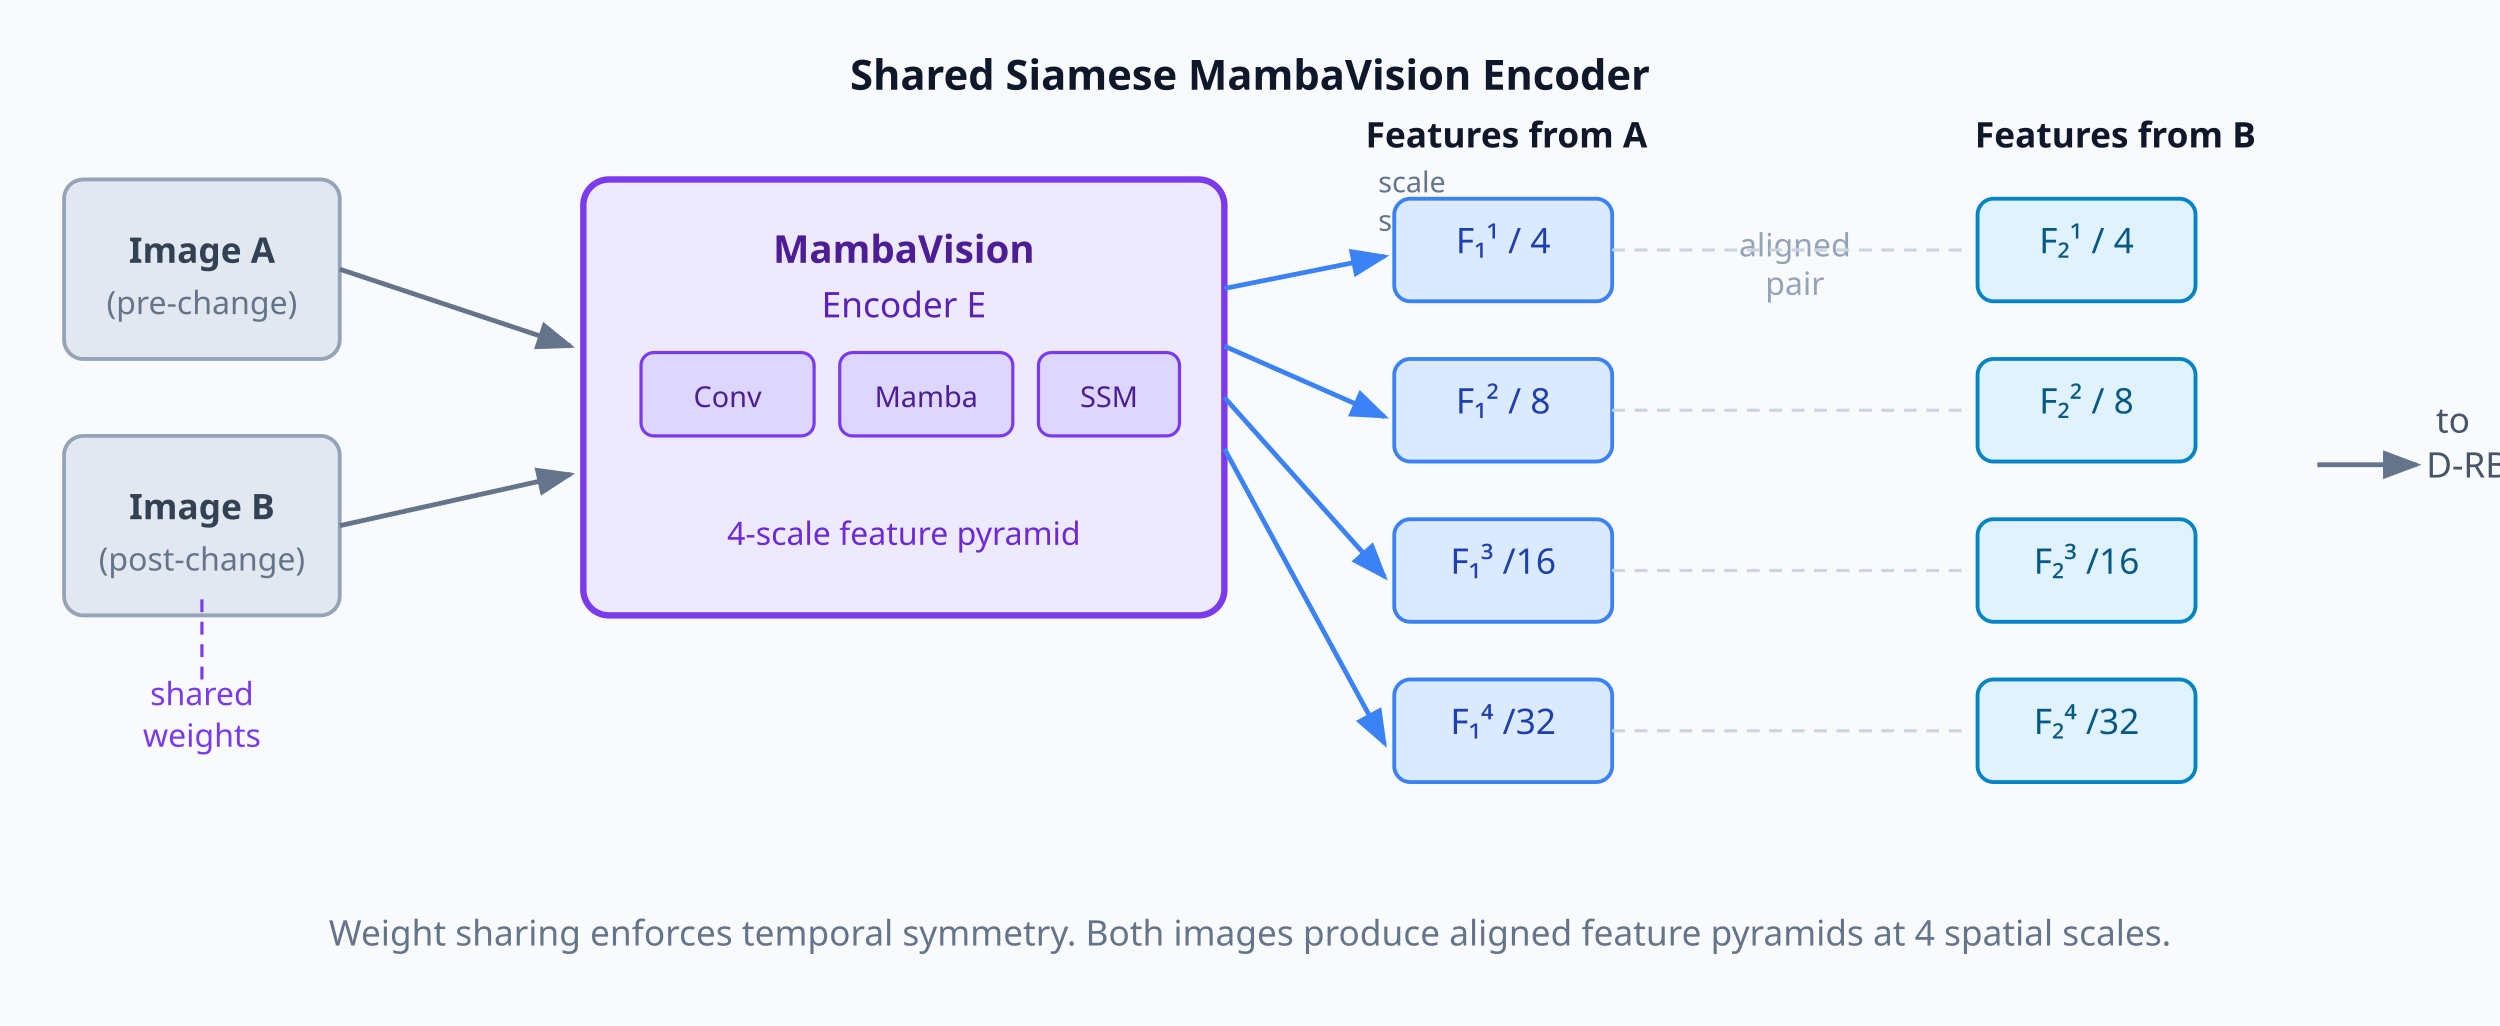
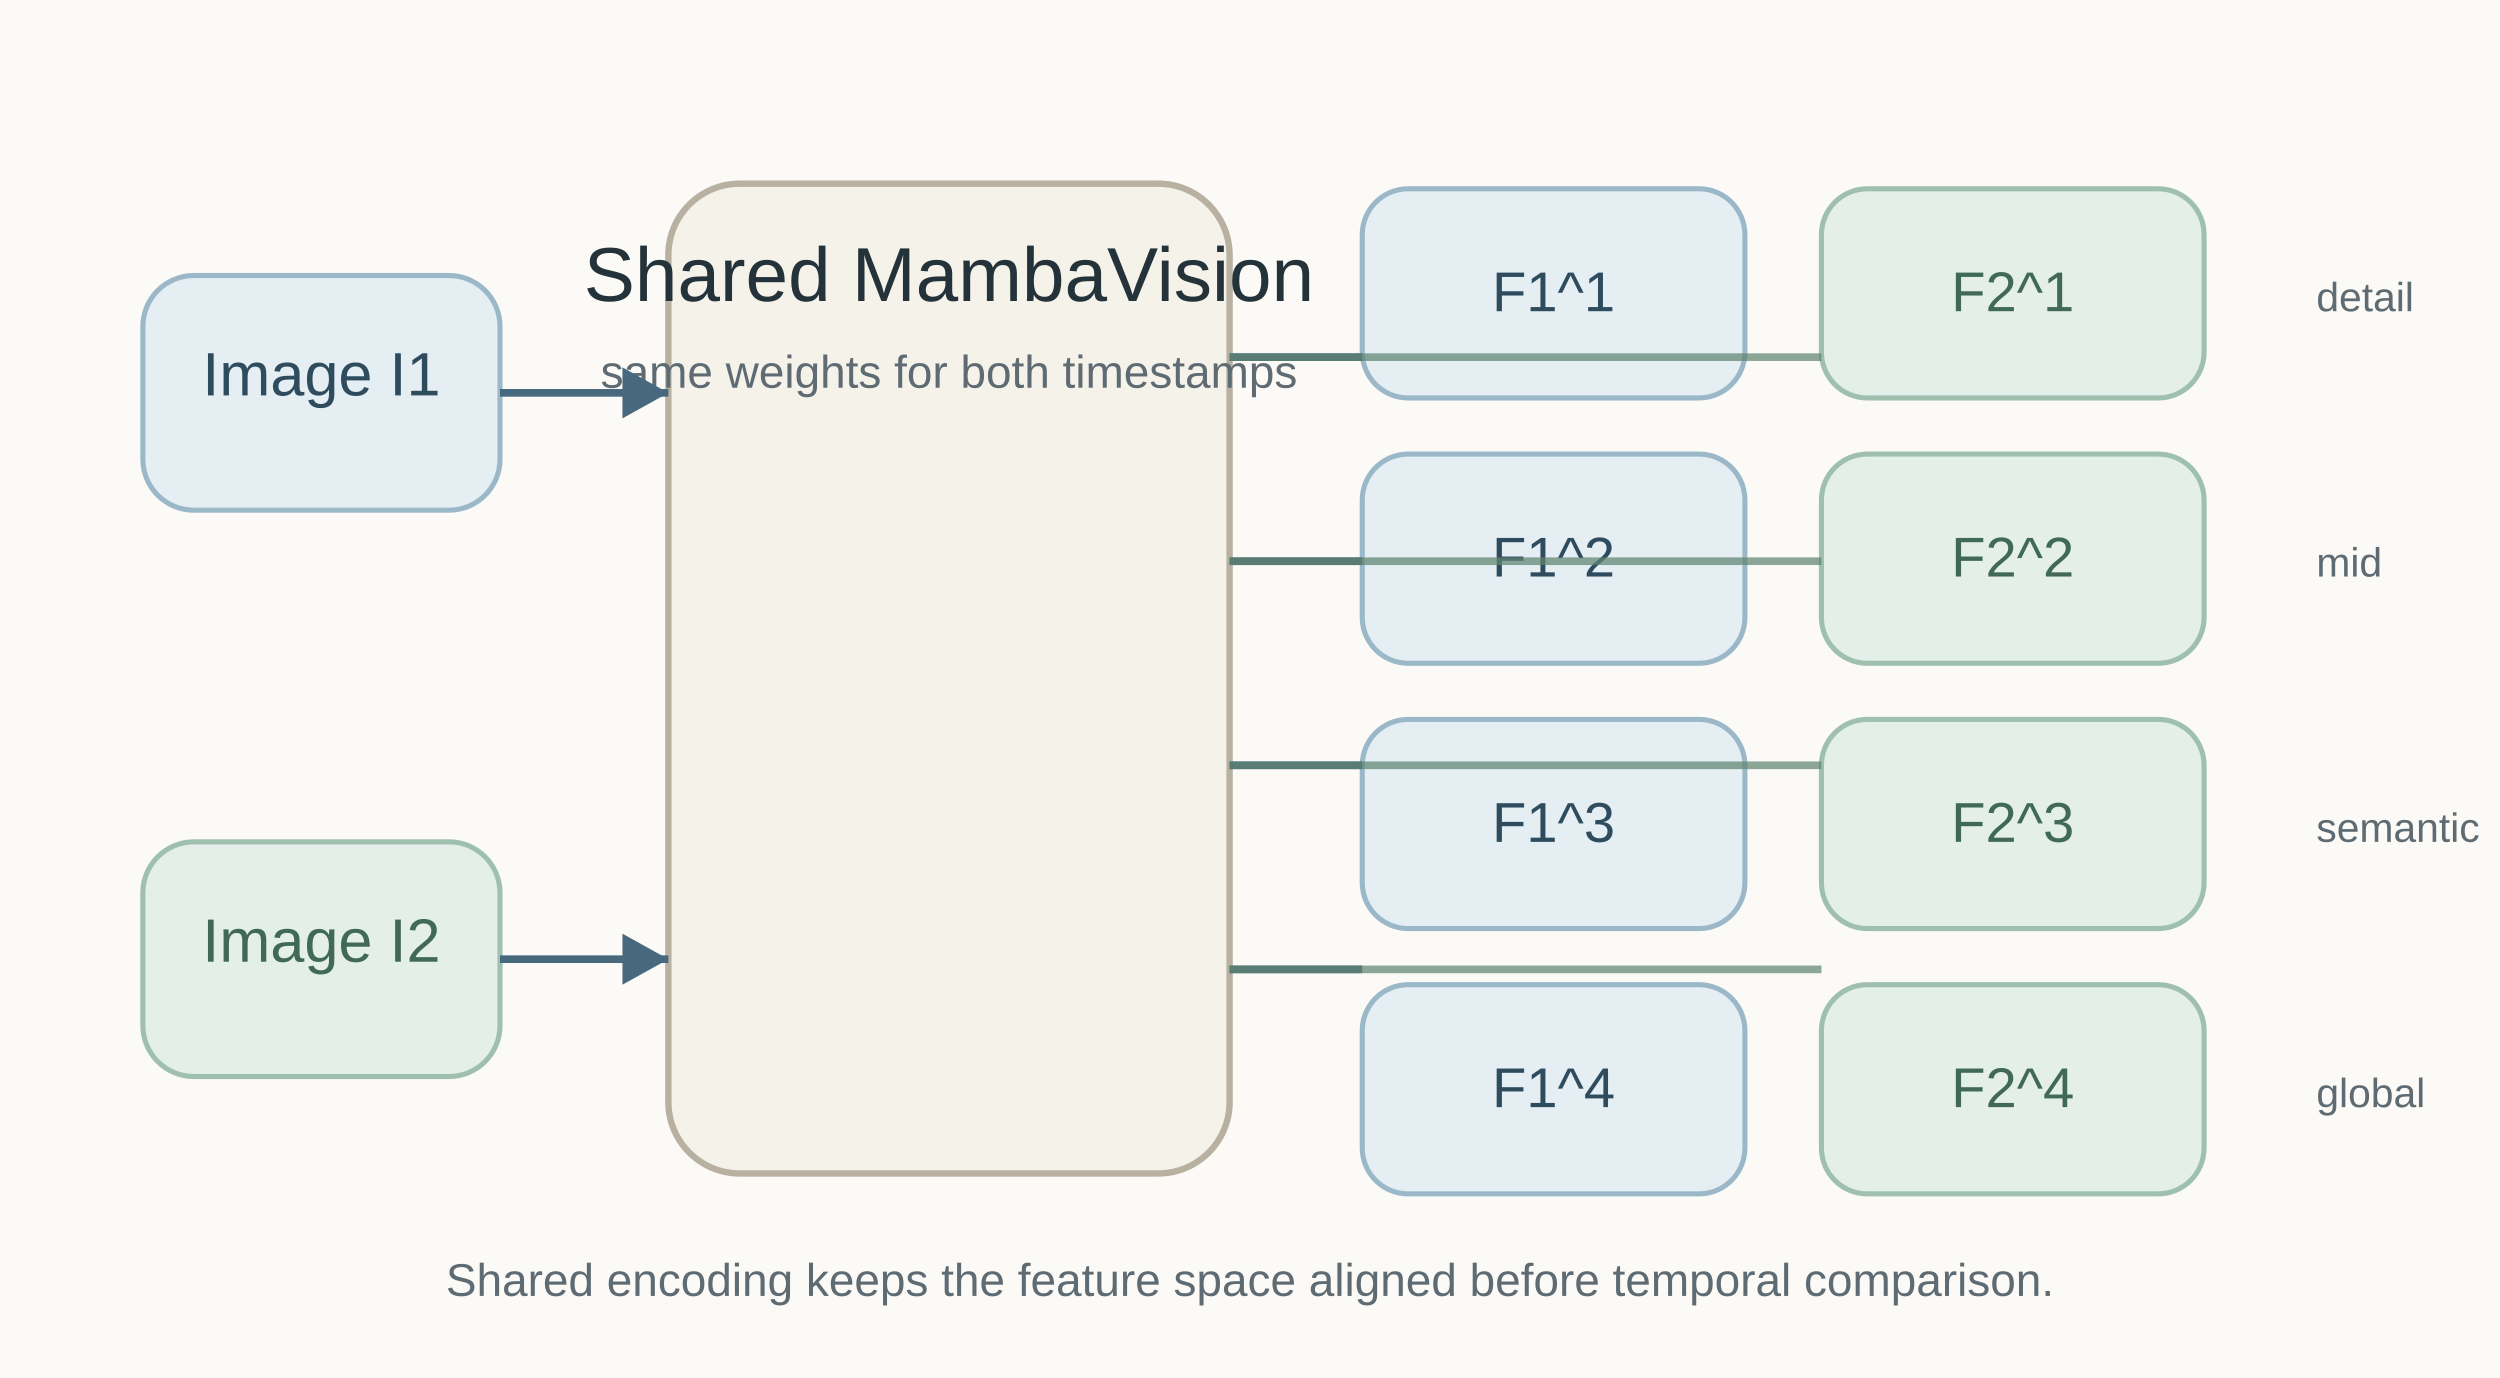
- <svg xmlns="http://www.w3.org/2000/svg" viewBox="0 0 780 320">
-   <defs>
-     <marker id="arr" markerWidth="8" markerHeight="6" refX="7" refY="3" orient="auto">
-       <polygon points="0,0 8,3 0,6" fill="#64748b" />
-     </marker>
-     <marker id="arr2" markerWidth="8" markerHeight="6" refX="7" refY="3" orient="auto">
-       <polygon points="0,0 8,3 0,6" fill="#3b82f6" />
-     </marker>
-   </defs>
-   <rect width="780" height="320" fill="#f8fafc" />
-   <text x="390" y="28" text-anchor="middle" font-family="system-ui" font-size="13" font-weight="600" fill="#0f172a">Shared Siamese MambaVision Encoder</text>
-   <rect x="20" y="56" width="86" height="56" rx="6" fill="#e2e8f0" stroke="#94a3b8" stroke-width="1.2" />
-   <text x="63" y="82" text-anchor="middle" font-family="system-ui" font-size="11" font-weight="600" fill="#334155">Image A</text>
-   <text x="63" y="98" text-anchor="middle" font-family="system-ui" font-size="10" fill="#64748b">(pre-change)</text>
-   <rect x="20" y="136" width="86" height="56" rx="6" fill="#e2e8f0" stroke="#94a3b8" stroke-width="1.2" />
-   <text x="63" y="162" text-anchor="middle" font-family="system-ui" font-size="11" font-weight="600" fill="#334155">Image B</text>
-   <text x="63" y="178" text-anchor="middle" font-family="system-ui" font-size="10" fill="#64748b">(post-change)</text>
-   <line x1="106" y1="84" x2="178" y2="108" stroke="#64748b" stroke-width="1.5" marker-end="url(#arr)" />
-   <line x1="106" y1="164" x2="178" y2="148" stroke="#64748b" stroke-width="1.5" marker-end="url(#arr)" />
-   <text x="63" y="220" text-anchor="middle" font-family="system-ui" font-size="10" fill="#7c3aed" font-weight="500">shared</text>
-   <text x="63" y="233" text-anchor="middle" font-family="system-ui" font-size="10" fill="#7c3aed" font-weight="500">weights</text>
-   <line x1="63" y1="187" x2="63" y2="212" stroke="#7c3aed" stroke-width="1" stroke-dasharray="4,3" />
-   <rect x="182" y="56" width="200" height="136" rx="8" fill="#ede9fe" stroke="#7c3aed" stroke-width="2" />
-   <text x="282" y="82" text-anchor="middle" font-family="system-ui" font-size="12" font-weight="700" fill="#4c1d95">MambaVision</text>
-   <text x="282" y="99" text-anchor="middle" font-family="system-ui" font-size="11" fill="#5b21b6">Encoder E</text>
-   <rect x="200" y="110" width="54" height="26" rx="4" fill="#ddd6fe" stroke="#7c3aed" stroke-width="1" />
-   <text x="227" y="127" text-anchor="middle" font-family="system-ui" font-size="9" fill="#4c1d95">Conv</text>
-   <rect x="262" y="110" width="54" height="26" rx="4" fill="#ddd6fe" stroke="#7c3aed" stroke-width="1" />
-   <text x="289" y="127" text-anchor="middle" font-family="system-ui" font-size="9" fill="#4c1d95">Mamba</text>
-   <rect x="324" y="110" width="44" height="26" rx="4" fill="#ddd6fe" stroke="#7c3aed" stroke-width="1" />
-   <text x="346" y="127" text-anchor="middle" font-family="system-ui" font-size="9" fill="#4c1d95">SSM</text>
-   <text x="282" y="170" text-anchor="middle" font-family="system-ui" font-size="10" fill="#6d28d9">4-scale feature pyramid</text>
-   <text x="470" y="46" text-anchor="middle" font-family="system-ui" font-size="11" fill="#0f172a" font-weight="600">Features from A</text>
-   <text x="660" y="46" text-anchor="middle" font-family="system-ui" font-size="11" fill="#0f172a" font-weight="600">Features from B</text>
-   <text x="430" y="60" font-family="system-ui" font-size="9" fill="#64748b">scale</text>
-   <text x="430" y="72" font-family="system-ui" font-size="9" fill="#64748b">stride</text>
-   <line x1="382" y1="90" x2="432" y2="80" stroke="#3b82f6" stroke-width="1.5" marker-end="url(#arr2)" />
-   <line x1="382" y1="108" x2="432" y2="130" stroke="#3b82f6" stroke-width="1.5" marker-end="url(#arr2)" />
-   <line x1="382" y1="124" x2="432" y2="180" stroke="#3b82f6" stroke-width="1.5" marker-end="url(#arr2)" />
-   <line x1="382" y1="140" x2="432" y2="232" stroke="#3b82f6" stroke-width="1.5" marker-end="url(#arr2)" />
-   <rect x="435" y="62" width="68" height="32" rx="5" fill="#dbeafe" stroke="#3b82f6" stroke-width="1.2" />
-   <text x="469" y="79" text-anchor="middle" font-family="system-ui" font-size="11" fill="#1e40af">F₁¹ / 4</text>
-   <rect x="435" y="112" width="68" height="32" rx="5" fill="#dbeafe" stroke="#3b82f6" stroke-width="1.2" />
-   <text x="469" y="129" text-anchor="middle" font-family="system-ui" font-size="11" fill="#1e40af">F₁² / 8</text>
-   <rect x="435" y="162" width="68" height="32" rx="5" fill="#dbeafe" stroke="#3b82f6" stroke-width="1.2" />
-   <text x="469" y="179" text-anchor="middle" font-family="system-ui" font-size="11" fill="#1e40af">F₁³ /16</text>
-   <rect x="435" y="212" width="68" height="32" rx="5" fill="#dbeafe" stroke="#3b82f6" stroke-width="1.2" />
-   <text x="469" y="229" text-anchor="middle" font-family="system-ui" font-size="11" fill="#1e40af">F₁⁴ /32</text>
-   <text x="560" y="80" text-anchor="middle" font-family="system-ui" font-size="10" fill="#94a3b8">aligned</text>
-   <text x="560" y="92" text-anchor="middle" font-family="system-ui" font-size="10" fill="#94a3b8">pair</text>
-   <line x1="503" y1="78" x2="614" y2="78" stroke="#cbd5e1" stroke-width="1" stroke-dasharray="4,3" />
-   <line x1="503" y1="128" x2="614" y2="128" stroke="#cbd5e1" stroke-width="1" stroke-dasharray="4,3" />
-   <line x1="503" y1="178" x2="614" y2="178" stroke="#cbd5e1" stroke-width="1" stroke-dasharray="4,3" />
-   <line x1="503" y1="228" x2="614" y2="228" stroke="#cbd5e1" stroke-width="1" stroke-dasharray="4,3" />
-   <rect x="617" y="62" width="68" height="32" rx="5" fill="#e0f2fe" stroke="#0284c7" stroke-width="1.2" />
-   <text x="651" y="79" text-anchor="middle" font-family="system-ui" font-size="11" fill="#075985">F₂¹ / 4</text>
-   <rect x="617" y="112" width="68" height="32" rx="5" fill="#e0f2fe" stroke="#0284c7" stroke-width="1.2" />
-   <text x="651" y="129" text-anchor="middle" font-family="system-ui" font-size="11" fill="#075985">F₂² / 8</text>
-   <rect x="617" y="162" width="68" height="32" rx="5" fill="#e0f2fe" stroke="#0284c7" stroke-width="1.2" />
-   <text x="651" y="179" text-anchor="middle" font-family="system-ui" font-size="11" fill="#075985">F₂³ /16</text>
-   <rect x="617" y="212" width="68" height="32" rx="5" fill="#e0f2fe" stroke="#0284c7" stroke-width="1.2" />
-   <text x="651" y="229" text-anchor="middle" font-family="system-ui" font-size="11" fill="#075985">F₂⁴ /32</text>
-   <line x1="723" y1="145" x2="754" y2="145" stroke="#64748b" stroke-width="1.5" marker-end="url(#arr)" />
-   <text x="760" y="135" font-family="system-ui" font-size="11" fill="#475569">to</text>
-   <text x="757" y="149" font-family="system-ui" font-size="11" fill="#475569">D-RBI</text>
-   <text x="390" y="295" text-anchor="middle" font-family="system-ui" font-size="11" fill="#64748b">Weight sharing enforces temporal symmetry. Both images produce aligned feature pyramids at 4 spatial scales.</text>
+ <svg xmlns="http://www.w3.org/2000/svg" viewBox="0 0 980 540" role="img" aria-labelledby="title desc">
+   <rect width="980" height="540" fill="#fbfaf7" />
+   <g font-family="IBM Plex Sans, Arial, sans-serif">
+     <rect x="56" y="108" width="140" height="92" rx="20" fill="#e4eef3" stroke="#9bb8c9" stroke-width="2" />
+     <rect x="56" y="330" width="140" height="92" rx="20" fill="#e3efe8" stroke="#9fc0af" stroke-width="2" />
+     <text x="126" y="155" text-anchor="middle" font-size="24" fill="#2f4b5e">Image I1</text>
+     <text x="126" y="377" text-anchor="middle" font-size="24" fill="#416957">Image I2</text>
+     <rect x="262" y="72" width="220" height="388" rx="28" fill="#f5f2ea" stroke="#b8b0a0" stroke-width="2.5" />
+     <text x="372" y="118" text-anchor="middle" font-size="30" fill="#24323a">Shared MambaVision</text>
+     <text x="372" y="152" text-anchor="middle" font-size="18" fill="#5e6b73">same weights for both timestamps</text>
+     <rect x="534" y="74" width="150" height="82" rx="18" fill="#e4eef3" stroke="#9bb8c9" stroke-width="2" />
+     <rect x="714" y="74" width="150" height="82" rx="18" fill="#e3efe8" stroke="#9fc0af" stroke-width="2" />
+     <rect x="534" y="178" width="150" height="82" rx="18" fill="#e4eef3" stroke="#9bb8c9" stroke-width="2" />
+     <rect x="714" y="178" width="150" height="82" rx="18" fill="#e3efe8" stroke="#9fc0af" stroke-width="2" />
+     <rect x="534" y="282" width="150" height="82" rx="18" fill="#e4eef3" stroke="#9bb8c9" stroke-width="2" />
+     <rect x="714" y="282" width="150" height="82" rx="18" fill="#e3efe8" stroke="#9fc0af" stroke-width="2" />
+     <rect x="534" y="386" width="150" height="82" rx="18" fill="#e4eef3" stroke="#9bb8c9" stroke-width="2" />
+     <rect x="714" y="386" width="150" height="82" rx="18" fill="#e3efe8" stroke="#9fc0af" stroke-width="2" />
+     <text x="609" y="122" text-anchor="middle" font-size="22" fill="#2f4b5e">F1^1</text>
+     <text x="789" y="122" text-anchor="middle" font-size="22" fill="#416957">F2^1</text>
+     <text x="609" y="226" text-anchor="middle" font-size="22" fill="#2f4b5e">F1^2</text>
+     <text x="789" y="226" text-anchor="middle" font-size="22" fill="#416957">F2^2</text>
+     <text x="609" y="330" text-anchor="middle" font-size="22" fill="#2f4b5e">F1^3</text>
+     <text x="789" y="330" text-anchor="middle" font-size="22" fill="#416957">F2^3</text>
+     <text x="609" y="434" text-anchor="middle" font-size="22" fill="#2f4b5e">F1^4</text>
+     <text x="789" y="434" text-anchor="middle" font-size="22" fill="#416957">F2^4</text>
+     <text x="908" y="122" font-size="16" fill="#5e6b73">detail</text>
+     <text x="908" y="226" font-size="16" fill="#5e6b73">mid</text>
+     <text x="908" y="330" font-size="16" fill="#5e6b73">semantic</text>
+     <text x="908" y="434" font-size="16" fill="#5e6b73">global</text>
+     <path d="M196 154 H262" stroke="#48697d" stroke-width="3" fill="none" />
+     <path d="M196 376 H262" stroke="#48697d" stroke-width="3" fill="none" />
+     <polygon points="262,154 244,144 244,164" fill="#48697d" />
+     <polygon points="262,376 244,366 244,386" fill="#48697d" />
+     <path d="M482 140 H534" stroke="#48697d" stroke-width="3" fill="none" />
+     <path d="M482 220 H534" stroke="#48697d" stroke-width="3" fill="none" />
+     <path d="M482 300 H534" stroke="#48697d" stroke-width="3" fill="none" />
+     <path d="M482 380 H534" stroke="#48697d" stroke-width="3" fill="none" />
+     <path d="M482 140 H714" stroke="#5f8370" stroke-width="3" fill="none" opacity="0.72" />
+     <path d="M482 220 H714" stroke="#5f8370" stroke-width="3" fill="none" opacity="0.72" />
+     <path d="M482 300 H714" stroke="#5f8370" stroke-width="3" fill="none" opacity="0.72" />
+     <path d="M482 380 H714" stroke="#5f8370" stroke-width="3" fill="none" opacity="0.72" />
+     <text x="490" y="508" font-size="18" text-anchor="middle" fill="#5e6b73">Shared encoding keeps the feature space aligned before temporal comparison.</text>
+   </g>
</svg>
